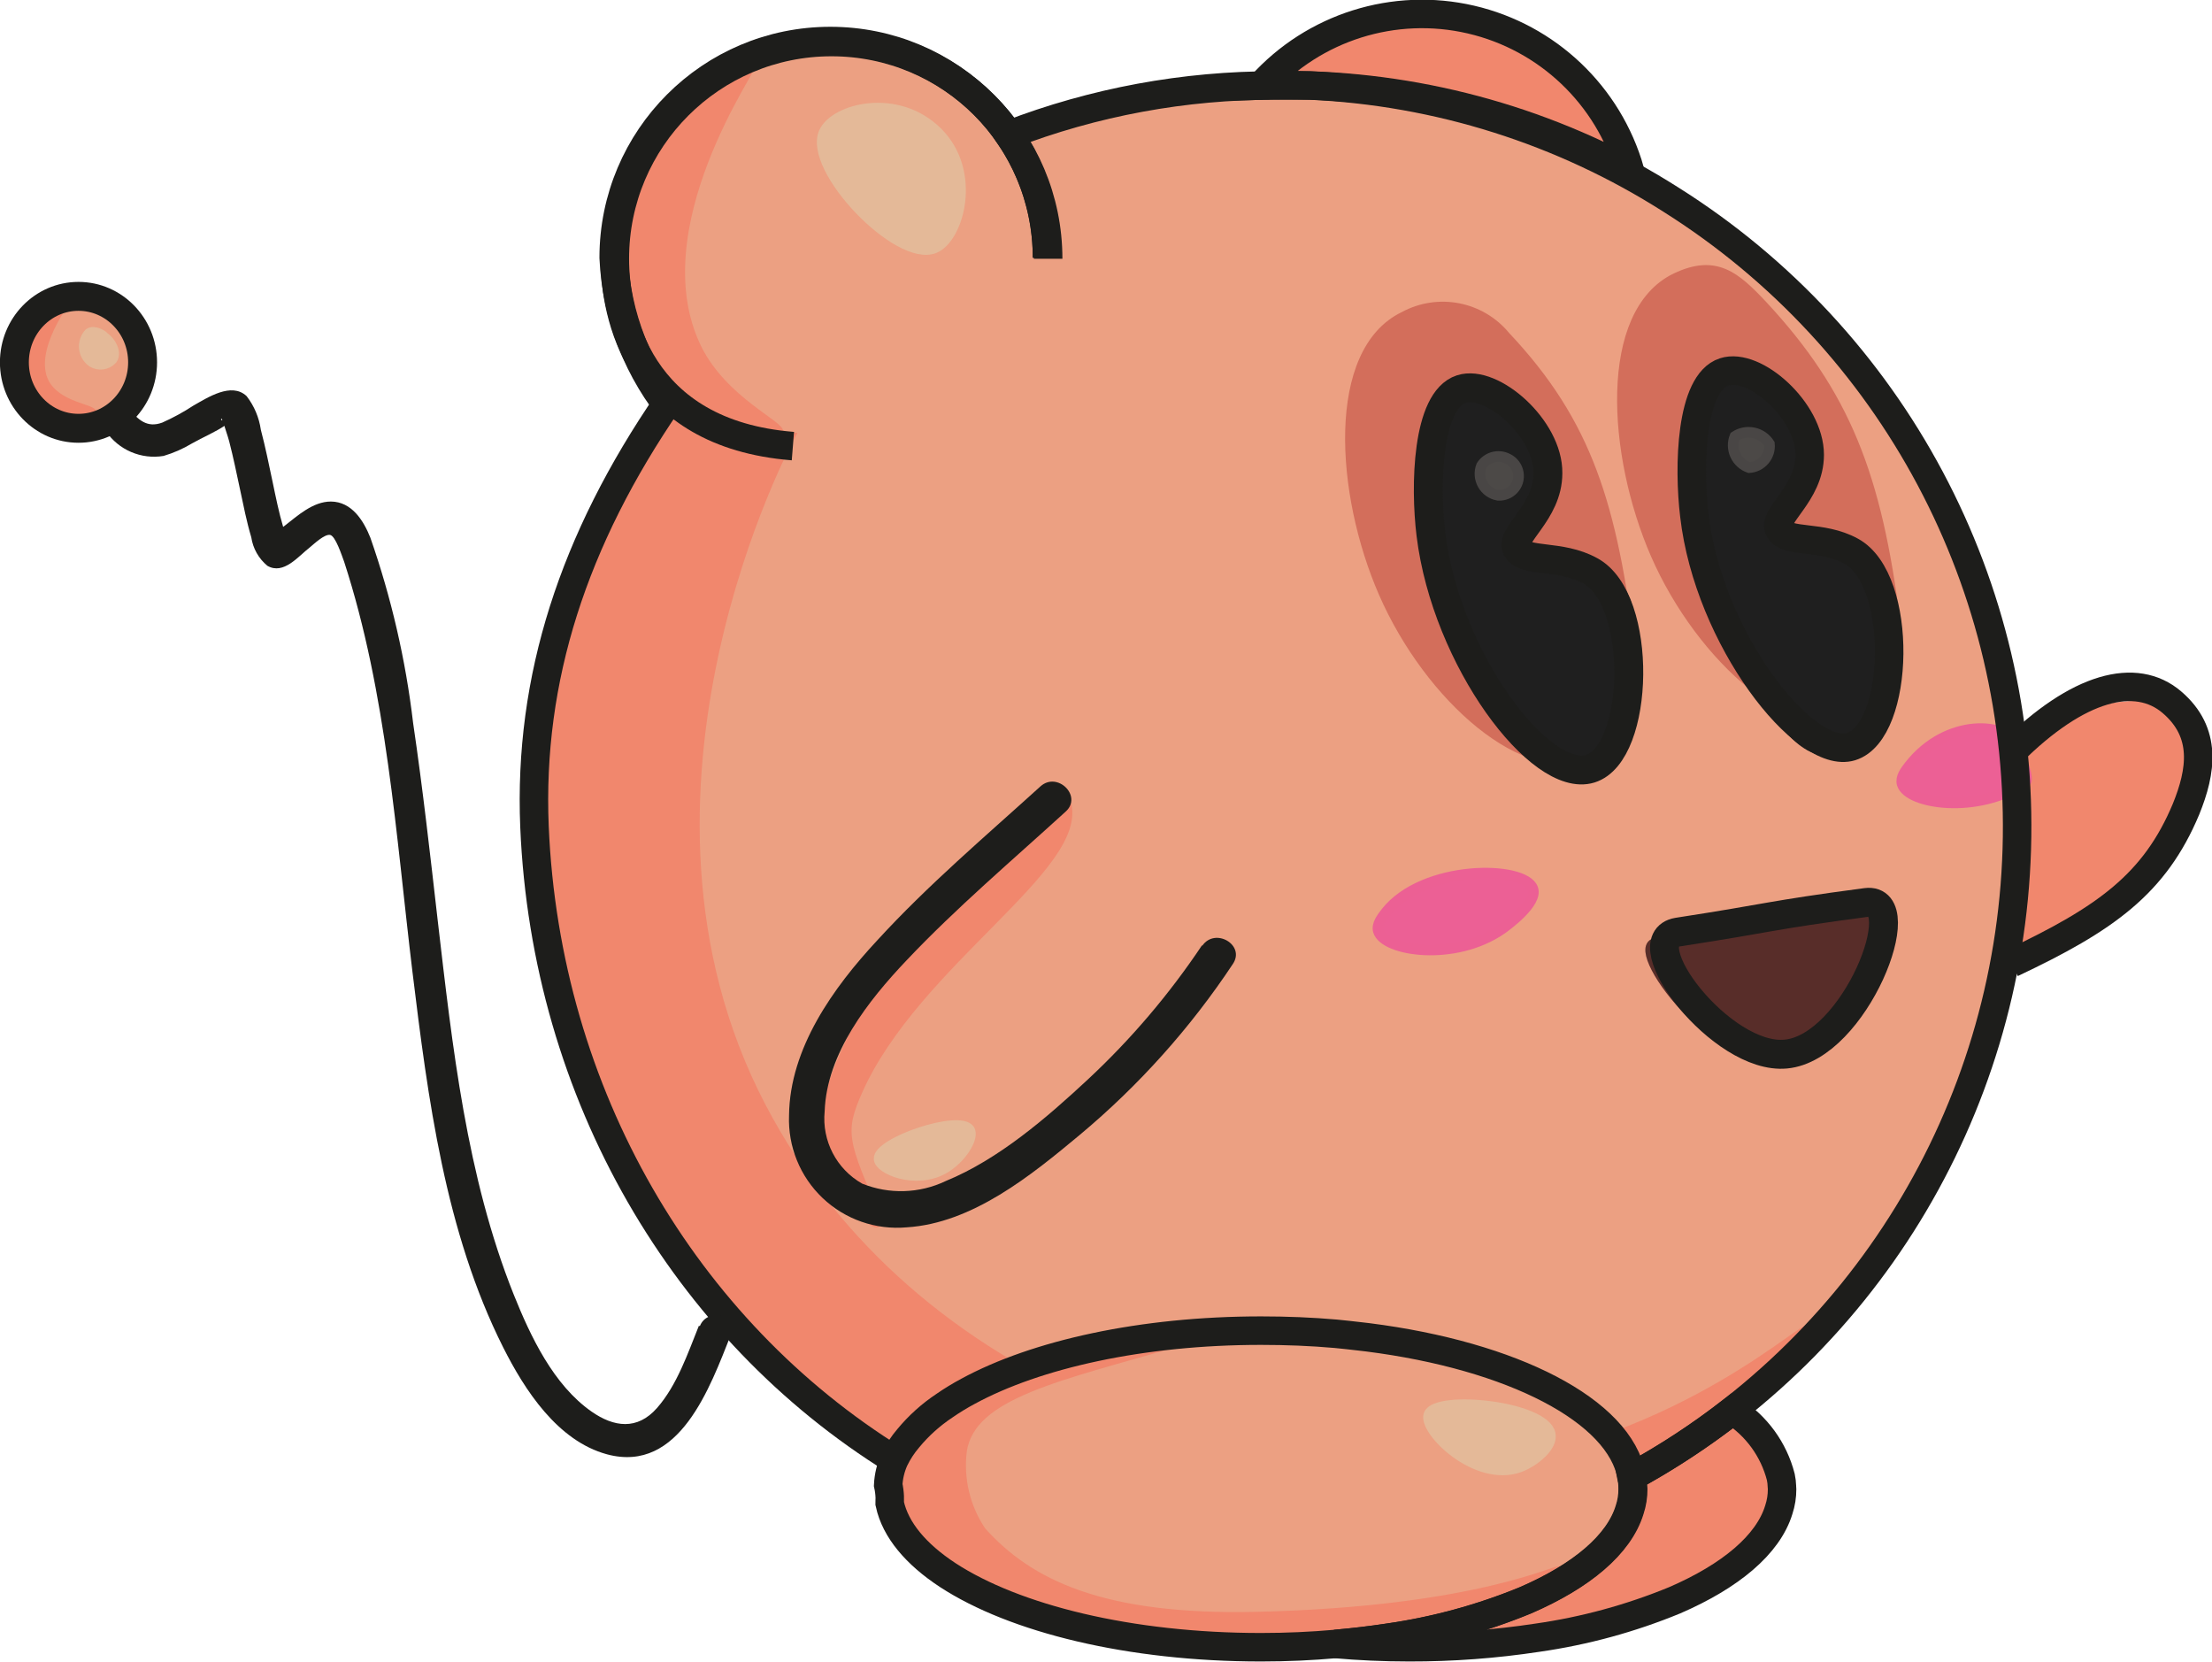
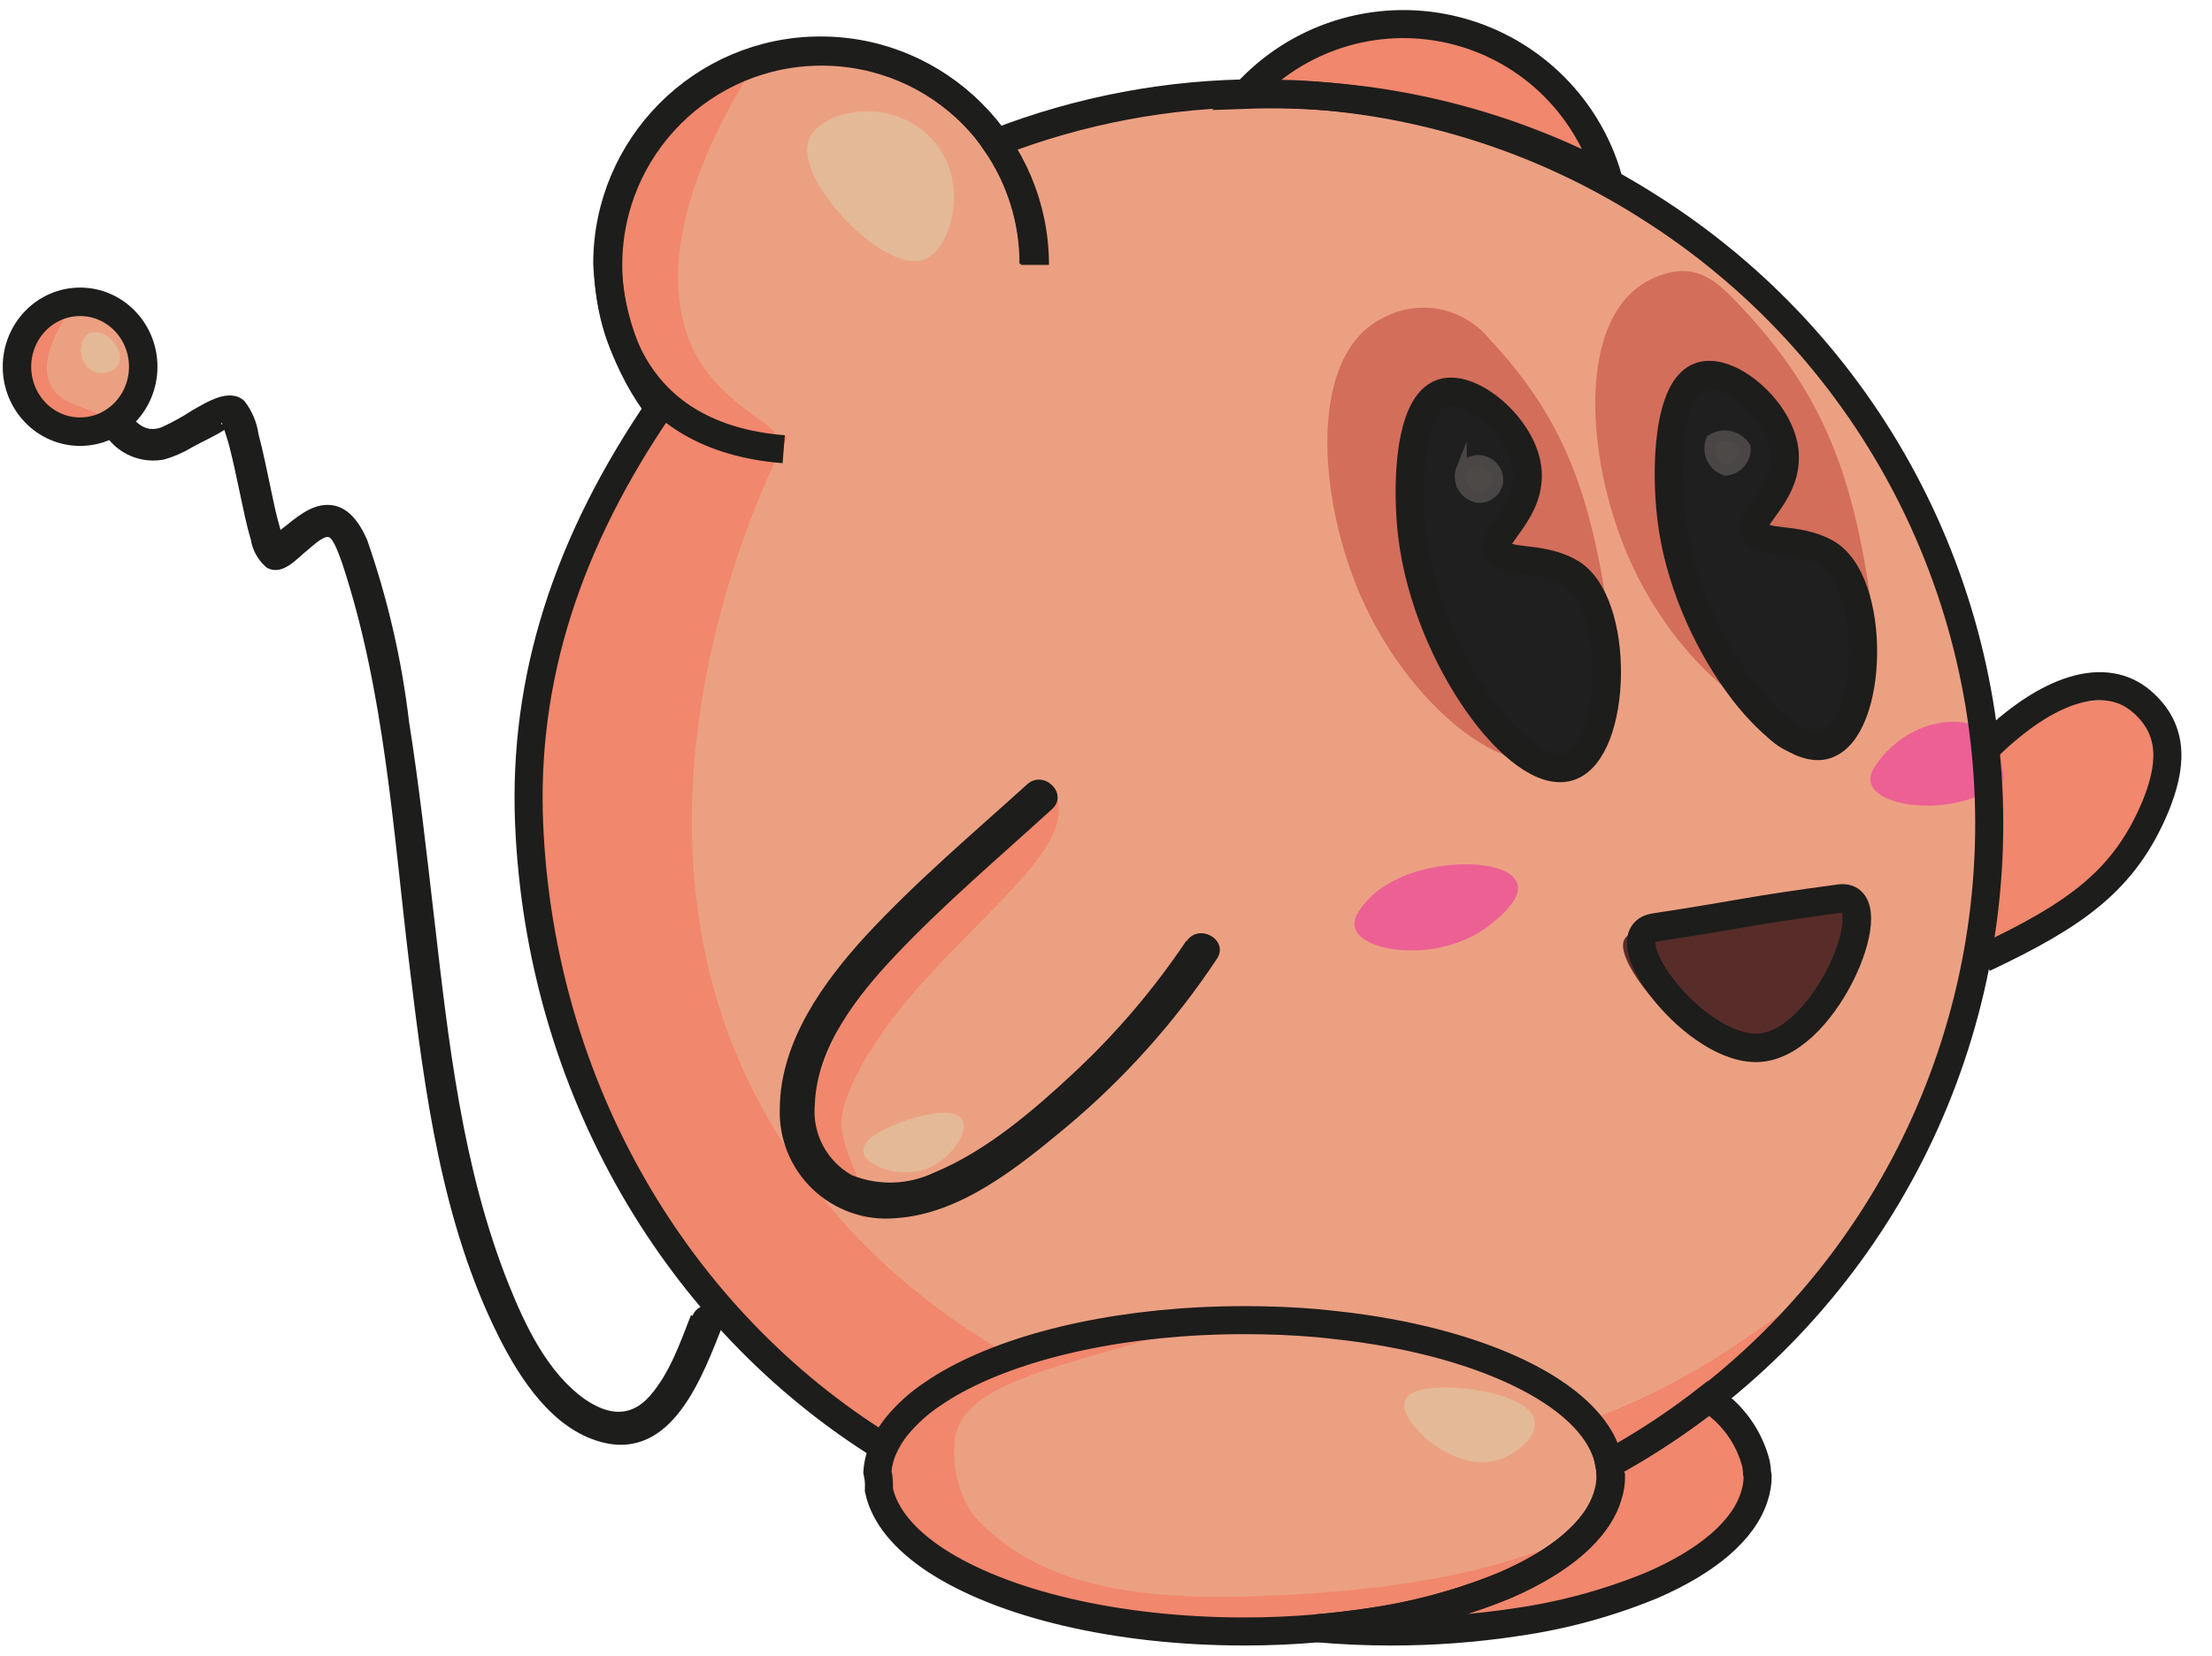
- <svg xmlns="http://www.w3.org/2000/svg" viewBox="0 0 155.28 116.61">
+ <svg xmlns="http://www.w3.org/2000/svg" viewBox="0 0 157.69 118.05">
  <defs>
    <style>.cls-1,.cls-2{fill:#eca082;stroke:#eca082;}.cls-1,.cls-10,.cls-11,.cls-12,.cls-13,.cls-15,.cls-2,.cls-3,.cls-4,.cls-5,.cls-6,.cls-7,.cls-8,.cls-9{stroke-miterlimit:10;}.cls-1,.cls-10,.cls-11,.cls-5,.cls-6,.cls-7,.cls-9{stroke-width:0.75px;}.cls-2,.cls-3{stroke-width:0.75px;}.cls-3,.cls-4{fill:#f1876d;stroke:#f1876d;}.cls-4{stroke-width:0.73px;}.cls-5{fill:#d36e5b;stroke:#d36e5b;}.cls-6{fill:#ec6095;stroke:#ec6094;}.cls-7,.cls-8{fill:#e4b998;stroke:#e4b998;}.cls-8{stroke-width:0.66px;}.cls-9{fill:#1f1f1f;stroke:#1f1f1f;}.cls-10{fill:#582d29;stroke:#582d29;}.cls-11{fill:#4c4947;stroke:#494645;}.cls-12,.cls-13,.cls-15{fill:none;stroke:#1d1d1b;}.cls-12{stroke-width:2px;}.cls-13{stroke-width:2.03px;}.cls-14{fill:#1d1d1b;}.cls-15{stroke-width:2.03px;}</style>
  </defs>
-   <g id="Capa_9" data-name="Capa 9">
-     <path class="cls-1" d="M3.66,30c1.67.87,7.08-2.86,6.2-6.2C9.37,22,7,20.42,5.41,20.89,2.5,21.74,1.87,29,3.66,30Z" />
-     <path class="cls-2" d="M55.28,30.05a13.72,13.72,0,0,1-3.1-25.36C59.61.9,67,6.57,68.05,7.4c1.46,1.17,4.55,3.63,5,7.36C74,22.16,64.45,32.16,55.28,30.05Z" />
-     <path class="cls-2" d="M78.12,7C55.34,12.37,37.58,33.77,37.66,57.53c.09,24.52,19.13,39.14,21.68,41,14.73,10.93,35.9,14.67,53,6.38,13-6.28,19.76-17.59,21.68-20.9a54.38,54.38,0,0,0,6.77-19.55,50.41,50.41,0,0,0-2.32-25.35A51.14,51.14,0,0,0,124.57,19C113.44,9.23,95.92,2.83,78.12,7Z" />
-     <path class="cls-3" d="M4.73,20.79c-.09-.05-4.45,5.09-2.81,7.45,1.11,1.59,4.46,1.26,4.55.87S4,28.62,3.08,26.89C1.84,24.47,4.81,20.83,4.73,20.79Z" />
-     <path class="cls-3" d="M74.79,56.31c1.4,4.41-10.59,11.2-14.6,20.2-1.29,2.9-1.09,3.65,1.35,9.1.32.7-1.84-1-2.6-2.8-.64-1.52-3.45-3.36,3.84-15.12,1.64-2.64,7.88-10.46,10-10C73.57,57.78,74.5,55.38,74.79,56.31Z" />
-     <path class="cls-3" d="M90.21,4.5C90,3.22,97.75-.68,104.82,1.6c5.63,1.81,9.43,7.06,8.71,8.13s-4.49-1.83-13-3.58C93.66,4.72,90.32,5.33,90.21,4.5Z" />
-     <path class="cls-3" d="M52.75,4.37c-.28-.17-15,5.48-6.29,21.25,2.15,3.9,7.84,5.31,8.16,4.82s-3.9-2.22-5.75-6C44.75,15.94,53,4.52,52.75,4.37Z" />
-     <path class="cls-3" d="M47.24,28.61C35.88,46.53,35.41,60.19,41,75.14c8.82,23.79,33.91,40,64.43,31.41C118,103,126.52,94.79,126.92,93.45c.27-.9-8.83,7.93-22.73,9.63-16.23,2-40.14-5-50.8-25.4-11.52-22.08,2-47,2-47C51.38,30.08,47.91,27.55,47.24,28.61Z" />
-     <path class="cls-2" d="M65.32,103c2.41-10.56,38.51-11,45.67-4.84,2.92,2.52,4.43,5.51,3.87,6.58-6.51,12.68-41.71,14.66-48.38,3.3A7,7,0,0,1,65.32,103Z" />
-     <path class="cls-3" d="M116.24,103.53c-5.08,3.15.88,3.46-11.8,10.13-5.87,3.09,16.71-1.09,19.93-8.19.28-.62,1,.8-1.42-4.65S117.85,102.54,116.24,103.53Z" />
-     <path class="cls-3" d="M82.91,94.06c-3.41-.88-20.73,4.19-20.72,9.36,0,4.13,4.65,9,10.63,9.89,25.07,3.87,36.75-2.51,36.68-3,0-.28-5.67,2.83-21.29,3.19-10.82.25-16-2.26-19.35-6a8.32,8.32,0,0,1-1.36-5.71C68.15,97.76,74.28,96.57,82.91,94.06Z" />
-     <path class="cls-4" d="M141.27,66.1c-.27,2.77,4.1-.18,7.75-2.57,3.35-2.19,5.15-9.25,4.84-12.58-.24-2.52-8.33-1.09-9.55-.19C139.38,54.39,141.78,60.81,141.27,66.1Z" />
-   </g>
-   <g id="Capa_10" data-name="Capa 10">
-     <path class="cls-5" d="M117.66,19.53c-5.08,2.44-4.47,12.35-1.42,19.36,3.2,7.33,10.08,13.39,14.58,11.22,2.43-1.16,2.53-3.83,2.2-6.45-1.29-10.32-3.54-16-9.29-22.19C121.79,19.4,120.42,18.22,117.66,19.53Z" />
-     <path class="cls-5" d="M98.57,22.24c-5.08,2.44-4.48,12.35-1.42,19.36,3.2,7.33,10.07,13.39,14.58,11.22,2.43-1.16,3-4.35,2.71-7-1.29-10.33-3-16.06-8.78-22.2A5.67,5.67,0,0,0,98.57,22.24Z" />
-     <path class="cls-6" d="M134.05,53.73c2.66-3.38,6.9-3,7.48-1.42.37,1,.94,2.38.65,2.58-3.31,2.28-8.24,1.54-8.65.13C133.4,54.56,133.76,54.1,134.05,53.73Z" />
-     <path class="cls-6" d="M97.28,64.05c2.65-3.38,9.74-3.31,10.32-1.68.37,1-1.9,2.64-2.19,2.84-3.31,2.29-8.24,1.54-8.65.13C96.63,64.89,97,64.42,97.28,64.05Z" />
-     <path class="cls-7" d="M6.27,23.4a1.34,1.34,0,0,0,.21,2,1.09,1.09,0,0,0,1.39-.2c.32-.47-.11-1.22-.59-1.55C7.24,23.57,6.63,23.16,6.27,23.4Z" />
-     <path class="cls-7" d="M57.86,9.28c-1.17,2.53,5.2,9.17,7.74,8.12,1.69-.69,3-5.34.19-8.12S58.62,7.62,57.86,9.28Z" />
-     <path class="cls-8" d="M61.67,81.33c0,.76,2.59,1.84,4.57.74,1.26-.7,2.23-2.24,1.84-2.81C67.35,78.19,61.58,80.16,61.67,81.33Z" />
-     <path class="cls-7" d="M100.31,99.28c-.41,1.09,3.32,4.81,6.39,3.67,1-.38,2.32-1.44,2.12-2.32C108.4,98.68,100.82,97.92,100.31,99.28Z" />
-     <path class="cls-9" d="M120.12,27.08c-4.59,3.51,3.21,25.94,8.12,25.55,3.23-.25,6.1-10.4,3.29-13-1.76-1.61-5.29.21-6.58-1.55-.79-1.09.82-2.25,1-5.42,0-.54.22-4.55-1.93-5.8A3.84,3.84,0,0,0,120.12,27.08Z" />
-     <path class="cls-9" d="M101.92,28.5c-4.59,3.51,3.22,25.94,8.13,25.55,3.22-.25,6.1-10.4,3.29-13-1.76-1.61-5.29.21-6.58-1.55-.8-1.09.81-2.25,1-5.42,0-.54.22-4.55-1.94-5.8A3.84,3.84,0,0,0,101.92,28.5Z" />
-     <path class="cls-10" d="M116.63,66.24c3.1.78,8.88-1.2,13.52-2.55,3-.87.73,9.55-4.62,10.49S113.63,65.49,116.63,66.24Z" />
-     <path class="cls-11" d="M121.79,30.63a1.66,1.66,0,0,0,1,2.19,1.52,1.52,0,0,0,1.42-1.67A1.73,1.73,0,0,0,121.79,30.63Z" />
-     <path class="cls-11" d="M104,32.69a1.53,1.53,0,0,0,1.16,2.07,1.35,1.35,0,0,0,.64-2.58A1.41,1.41,0,0,0,104,32.69Z" />
-   </g>
  <g id="Capa_2" data-name="Capa 2">
-     <g id="Capa_7" data-name="Capa 7">
-       <path class="cls-12" d="M73.5,18.09a15.21,15.21,0,0,0-30.42,0,18.51,18.51,0,0,0,4.38,11.14" />
-       <path class="cls-12" d="M114.56,103.64A52,52,0,0,0,117.28,14,51.56,51.56,0,0,0,91.94,6C91.15,6,90.35,6,89.55,6A51.77,51.77,0,0,0,70.82,9.46a15.16,15.16,0,0,1,2.68,8.63" />
-       <path class="cls-12" d="M46.91,28.19c-6.66,9.7-9.82,19.45-9.39,29.82.79,18.83,10.56,35.34,25.3,44.47" />
-       <path class="cls-12" d="M88.54,6A51.52,51.52,0,0,1,114.43,12,15.19,15.19,0,0,0,88.54,6Z" />
-       <path class="cls-12" d="M129.94,38.68c3.7,2,3.44,12.66,0,13.72-3.24,1-10-7.56-11-16.24-.41-3.38-.28-9.29,2.1-10.06,2.13-.7,6,2.73,6,5.82,0,2.77-2.7,4.31-2.13,5.27S127.86,37.54,129.94,38.68Z" />
-       <path class="cls-13" d="M111.63,40.06c3.74,2,3.48,12.82,0,13.89s-10.1-7.65-11.18-16.45c-.42-3.42-.28-9.4,2.13-10.19,2.15-.7,6.12,2.77,6.08,5.9,0,2.8-2.74,4.37-2.16,5.33S109.52,38.9,111.63,40.06Z" />
-       <path class="cls-13" d="M131,63.34c3.36-.44-.78,10.19-5.64,10.64-4.51.43-10.92-8-7.59-8.56C124.53,64.38,124,64.27,131,63.34Z" />
-       <path class="cls-12" d="M114.65,104.51a4.53,4.53,0,0,1-.23,1.45c-.75,2.46-3.4,4.66-7.3,6.35a40.25,40.25,0,0,1-9.64,2.63c-1.2.18-2.44.33-3.72.44-1.69.15-3.44.23-5.24.23-9.2,0-17.3-2-22-5.07-2.22-1.46-3.66-3.16-4.06-5a2.44,2.44,0,0,0,0-.27,1.34,1.34,0,0,0,0-.2,4.82,4.82,0,0,0-.11-.85,5,5,0,0,1,.42-1.76,7,7,0,0,1,1-1.53,11.65,11.65,0,0,1,2.54-2.28,17,17,0,0,1,1.64-1c4.78-2.6,12.22-4.26,20.57-4.26,1.8,0,3.55.07,5.25.22h0c.56.06,1.11.11,1.66.18l.6.07c10.14,1.29,17.68,5.13,18.51,9.76a3.83,3.83,0,0,1,.08.67A1.34,1.34,0,0,1,114.65,104.51Z" />
-       <path class="cls-12" d="M125.1,104.51a4.53,4.53,0,0,1-.23,1.45c-.75,2.46-3.4,4.66-7.3,6.35a40.25,40.25,0,0,1-9.64,2.63,59.1,59.1,0,0,1-9,.67c-1.79,0-3.53-.08-5.21-.23,1.28-.11,2.52-.26,3.72-.44a40.25,40.25,0,0,0,9.64-2.63c3.9-1.69,6.55-3.89,7.3-6.35a4.53,4.53,0,0,0,.23-1.45,1.34,1.34,0,0,0,0-.2,3.83,3.83,0,0,0-.08-.67A51.9,51.9,0,0,0,121.62,99a7.83,7.83,0,0,1,3.39,4.66,3.83,3.83,0,0,1,.08.67A1.34,1.34,0,0,1,125.1,104.51Z" />
-       <path class="cls-14" d="M84.39,66.33a53.52,53.52,0,0,1-8,9.41c-2.91,2.71-6.29,5.63-10,7.15a7.28,7.28,0,0,1-5.87.18A5.24,5.24,0,0,1,57.89,78c.14-4.07,3.07-7.78,5.75-10.6,3.49-3.69,7.4-7,11.17-10.44,1.2-1.08-.58-2.84-1.77-1.77C69.17,58.7,65.13,62.12,61.58,66c-3.08,3.31-6.14,7.57-6.19,12.28a7.59,7.59,0,0,0,8.26,7.86c4.62-.29,8.74-3.65,12.15-6.49a55.88,55.88,0,0,0,10.75-12c.89-1.34-1.27-2.59-2.16-1.26Z" />
-       <path class="cls-14" d="M49.06,93.05c-.78,1.94-1.53,4.16-2.93,5.76s-3.05,1.34-4.59.27c-2.69-1.87-4.3-5.29-5.48-8.23-3.32-8.31-4.3-17.4-5.33-26.22C30.2,60,29.68,55.35,29,50.74a61.13,61.13,0,0,0-3-13c-.48-1.21-1.31-2.53-2.77-2.54-1.27,0-2.34,1-3.26,1.71-.17.15-.74.48-.79.66s1,.2,1,.26c0-.1-.24-.64-.3-.84-.3-1-.52-2.1-.74-3.15-.26-1.23-.51-2.47-.83-3.68a5,5,0,0,0-1-2.36c-1.06-1-2.73.1-3.74.67a15.36,15.36,0,0,1-2.18,1.19c-1.06.39-1.69-.18-2.35-1-.94-1.13-2.54.48-1.61,1.6A4.09,4.09,0,0,0,11.48,32a8.62,8.62,0,0,0,2-.88c.76-.43,1.65-.8,2.35-1.28s-.52-.17-.28-.47a2.44,2.44,0,0,0,.14.28c.09.4.29.9.4,1.33.29,1.12.52,2.25.76,3.37s.46,2.26.79,3.36a3.21,3.21,0,0,0,1.13,2c1.14.66,2.17-.67,3-1.31.29-.24,1-.91,1.39-.86s.84,1.47,1,1.89c3,9.23,3.63,19.16,4.79,28.75,1.09,8.92,2.29,18.26,6.37,26.38,1.51,3,3.82,6.57,7.29,7.51,5.1,1.37,7.25-4.76,8.7-8.4.54-1.35-1.65-1.94-2.18-.6Z" />
-       <ellipse class="cls-15" cx="5.51" cy="25.43" rx="4.5" ry="4.63" />
-     </g>
    <g id="Capa_4" data-name="Capa 4">
-       <path class="cls-12" d="M73.58,18.16a15.21,15.21,0,0,0-30.42,0c0,3.88,1.57,12.28,12.5,13.15" />
-       <path class="cls-12" d="M141.18,52.84c4.71-4.7,8.77-5.7,11.28-3.56s2.07,4.86,1,7.5c-2.2,5.26-5.65,7.71-12.24,10.82" />
+       <path class="cls-1" d="M3.86,30.71c1.67.87,7.08-2.86,6.2-6.2-.49-1.84-2.83-3.37-4.45-2.9C2.7,22.46,2.08,29.76,3.86,30.71Z" />
+       <path class="cls-2" d="M55.48,30.77A13.8,13.8,0,0,1,45.22,18.58,13.65,13.65,0,0,1,52.38,5.42c7.43-3.8,14.83,1.87,15.87,2.71,1.46,1.16,4.55,3.62,5,7.35C74.24,22.88,64.66,32.88,55.48,30.77Z" />
+       <path class="cls-2" d="M78.32,7.74C55.54,13.09,37.78,34.49,37.86,58.25,38,82.77,57,97.4,59.54,99.29c14.73,10.93,35.9,14.67,53,6.38,13-6.28,19.76-17.59,21.68-20.9A54.62,54.62,0,0,0,141,65.22a50.56,50.56,0,0,0-2.33-25.35,51.14,51.14,0,0,0-13.93-20.13C113.64,10,96.12,3.55,78.32,7.74Z" />
+       <path class="cls-3" d="M4.93,21.51C4.84,21.46.48,26.6,2.12,29c1.11,1.59,4.46,1.26,4.55.88s-2.49-.49-3.39-2.23C2,25.19,5,21.56,4.93,21.51Z" />
+       <path class="cls-3" d="M75,57c1.4,4.41-10.58,11.2-14.6,20.2-1.29,2.9-1.09,3.65,1.35,9.1.32.7-1.84-1-2.59-2.79C58.51,82,55.69,80.17,63,68.42,64.62,65.77,70.86,58,73,58.36,73.78,58.5,74.7,56.1,75,57Z" />
+       <path class="cls-3" d="M90.41,5.22C90.24,3.94,98,0,105,2.32c5.62,1.81,9.42,7.07,8.71,8.13s-4.49-1.83-13-3.58C93.86,5.44,90.52,6.05,90.41,5.22Z" />
+       <path class="cls-3" d="M53,5.09c-.28-.17-15,5.48-6.29,21.25,2.15,3.9,7.84,5.31,8.16,4.82s-3.9-2.22-5.75-6C45,16.66,53.2,5.24,53,5.09Z" />
+       <path class="cls-3" d="M47.44,29.33C36.08,47.25,35.62,60.91,41.16,75.86c8.82,23.8,33.92,40,64.44,31.42,12.64-3.57,21.12-11.77,21.52-13.11.27-.89-8.83,7.93-22.73,9.63-16.23,2-40.14-5-50.8-25.4-11.51-22.08,2-47,2-47C51.59,30.81,48.12,28.27,47.44,29.33Z" />
+       <path class="cls-2" d="M65.52,103.73c2.41-10.56,38.51-11,45.67-4.83,2.92,2.51,4.43,5.5,3.88,6.58-6.52,12.67-41.72,14.65-48.39,3.29A6.93,6.93,0,0,1,65.52,103.73Z" />
+       <path class="cls-3" d="M116.45,104.25c-5.09,3.15.87,3.46-11.81,10.13-5.87,3.09,16.71-1.09,19.93-8.19.29-.62,1,.8-1.41-4.65S118.05,103.26,116.45,104.25Z" />
+       <path class="cls-3" d="M83.11,94.78C79.7,93.9,62.38,99,62.39,104.14c0,4.13,4.65,9,10.64,9.89,25.06,3.87,36.74-2.51,36.67-3,0-.28-5.67,2.84-21.29,3.19-10.82.25-16-2.25-19.35-6a8.38,8.38,0,0,1-1.36-5.71C68.36,98.48,74.48,97.29,83.11,94.78Z" />
+       <path class="cls-4" d="M141.47,66.83c-.27,2.77,4.11-.19,7.75-2.58,3.35-2.19,5.15-9.25,4.84-12.58-.24-2.52-8.32-1.09-9.55-.19C139.58,55.11,142,61.54,141.47,66.83Z" />
+       <path class="cls-5" d="M117.86,20.25c-5.07,2.44-4.47,12.35-1.41,19.36C119.65,46.94,126.52,53,131,50.84c2.43-1.17,2.52-3.84,2.19-6.46-1.29-10.32-3.54-16.05-9.29-22.19C122,20.13,120.62,18.94,117.86,20.25Z" />
+       <path class="cls-5" d="M98.77,23c-5.08,2.44-4.48,12.35-1.42,19.36,3.2,7.33,10.07,13.39,14.58,11.22,2.43-1.16,3-4.35,2.71-7-1.29-10.33-3-16.06-8.78-22.2A5.68,5.68,0,0,0,98.77,23Z" />
+       <path class="cls-6" d="M134.25,54.45c2.66-3.38,6.9-3.05,7.49-1.42.36,1,.93,2.38.64,2.58-3.31,2.29-8.24,1.54-8.64.13C133.61,55.28,134,54.82,134.25,54.45Z" />
+       <path class="cls-6" d="M97.48,64.77c2.65-3.38,9.74-3.31,10.32-1.68.37,1-1.9,2.64-2.19,2.84-3.31,2.29-8.24,1.54-8.65.13C96.83,65.61,97.19,65.14,97.48,64.77Z" />
+       <path class="cls-7" d="M6.47,24.12a1.33,1.33,0,0,0,.22,1.95,1.07,1.07,0,0,0,1.38-.2c.32-.47-.11-1.22-.59-1.55C7.44,24.29,6.84,23.88,6.47,24.12Z" />
+       <path class="cls-7" d="M58.06,10c-1.17,2.53,5.2,9.17,7.74,8.13,1.7-.7,3-5.35.19-8.13S58.82,8.34,58.06,10Z" />
+       <path class="cls-8" d="M61.87,82.06c.05.75,2.59,1.83,4.57.73,1.26-.7,2.24-2.24,1.85-2.81C67.56,78.91,61.78,80.88,61.87,82.06Z" />
+       <path class="cls-7" d="M100.51,100c-.41,1.09,3.32,4.81,6.39,3.67,1-.38,2.32-1.44,2.13-2.32C108.6,99.4,101,98.64,100.51,100Z" />
+       <path class="cls-9" d="M120.32,27.8c-4.59,3.51,3.21,25.94,8.13,25.55,3.22-.25,6.09-10.4,3.29-13-1.77-1.61-5.3.21-6.58-1.54-.8-1.09.81-2.26,1-5.42,0-.55.23-4.56-1.93-5.81A3.84,3.84,0,0,0,120.32,27.8Z" />
+       <path class="cls-9" d="M102.12,29.22c-4.58,3.51,3.22,25.94,8.13,25.55,3.23-.25,6.1-10.4,3.29-13-1.76-1.61-5.29.21-6.58-1.55-.8-1.08.81-2.25,1-5.41,0-.55.22-4.56-1.94-5.81A3.84,3.84,0,0,0,102.12,29.22Z" />
+       <path class="cls-10" d="M116.83,67c3.1.78,8.88-1.2,13.52-2.55,3-.87.73,9.55-4.61,10.49S113.83,66.21,116.83,67Z" />
+       <path class="cls-11" d="M122,31.35a1.65,1.65,0,0,0,1,2.19,1.52,1.52,0,0,0,1.42-1.67A1.74,1.74,0,0,0,122,31.35Z" />
+       <path class="cls-11" d="M104.19,33.42a1.52,1.52,0,0,0,1.16,2.06,1.38,1.38,0,0,0,1.42-1,1.41,1.41,0,0,0-2.58-1Z" />
+       <path class="cls-12" d="M73.71,18.81a15.21,15.21,0,1,0-30.42,0A18.5,18.5,0,0,0,47.66,30" />
+       <path class="cls-12" d="M114.76,104.36a52,52,0,0,0,2.72-89.65,51.56,51.56,0,0,0-25.34-8c-.79,0-1.59-.06-2.39-.06A51.77,51.77,0,0,0,71,10.18a15.16,15.16,0,0,1,2.68,8.63" />
+       <path class="cls-12" d="M47.11,28.91c-6.66,9.7-9.82,19.45-9.39,29.82C38.51,77.56,48.28,94.07,63,103.2" />
+       <path class="cls-12" d="M88.74,6.76a51.52,51.52,0,0,1,25.89,5.91A15.19,15.19,0,0,0,88.74,6.76Z" />
+       <path class="cls-12" d="M130.14,39.4c3.7,2,3.44,12.66,0,13.72-3.24,1-10-7.56-11-16.24-.41-3.38-.27-9.29,2.1-10.06,2.13-.7,6.05,2.73,6,5.82,0,2.77-2.7,4.31-2.13,5.27S128.06,38.26,130.14,39.4Z" />
+       <path class="cls-13" d="M111.83,40.78c3.75,2,3.48,12.82,0,13.89S101.77,47,100.69,38.22c-.42-3.42-.28-9.4,2.13-10.19,2.15-.7,6.12,2.77,6.08,5.9,0,2.8-2.74,4.37-2.16,5.34S109.72,39.62,111.83,40.78Z" />
+       <path class="cls-13" d="M131.16,64.07c3.35-.45-.79,10.18-5.65,10.63-4.51.43-10.92-8-7.59-8.56C124.73,65.1,124.22,65,131.16,64.07Z" />
+       <path class="cls-12" d="M114.85,105.23a4.53,4.53,0,0,1-.23,1.45c-.75,2.46-3.4,4.66-7.3,6.35a40.25,40.25,0,0,1-9.64,2.63c-1.2.18-2.44.33-3.72.44-1.69.15-3.44.23-5.24.23-9.2,0-17.3-2-22-5.07-2.22-1.46-3.66-3.16-4.06-5a2.44,2.44,0,0,0,0-.27,1.34,1.34,0,0,0,0-.2,4.82,4.82,0,0,0-.11-.85A5,5,0,0,1,63,103.2a7,7,0,0,1,.95-1.53,11.65,11.65,0,0,1,2.54-2.28,17,17,0,0,1,1.64-1c4.78-2.6,12.22-4.26,20.57-4.26,1.8,0,3.55.07,5.25.22h0c.56.06,1.11.11,1.66.18l.6.07c10.14,1.29,17.68,5.13,18.51,9.76a3.83,3.83,0,0,1,.08.67A1.34,1.34,0,0,1,114.85,105.23Z" />
+       <path class="cls-12" d="M125.3,105.23a4.53,4.53,0,0,1-.23,1.45c-.75,2.46-3.4,4.66-7.3,6.35a40.25,40.25,0,0,1-9.64,2.63,59.1,59.1,0,0,1-9,.67c-1.79,0-3.53-.08-5.21-.23,1.28-.11,2.52-.26,3.72-.44a40.25,40.25,0,0,0,9.64-2.63c3.9-1.69,6.55-3.89,7.3-6.35a4.53,4.53,0,0,0,.23-1.45,1.34,1.34,0,0,0,0-.2,3.83,3.83,0,0,0-.08-.67,51.9,51.9,0,0,0,7.06-4.66,7.83,7.83,0,0,1,3.39,4.66,3.83,3.83,0,0,1,.08.67A1.34,1.34,0,0,1,125.3,105.23Z" />
+       <path class="cls-14" d="M84.59,67.05a53.89,53.89,0,0,1-8,9.41c-2.91,2.72-6.3,5.63-10,7.15a7.28,7.28,0,0,1-5.87.18,5.21,5.21,0,0,1-2.63-5.06c.14-4.07,3.06-7.78,5.74-10.6,3.49-3.69,7.4-7,11.17-10.44,1.2-1.08-.58-2.84-1.77-1.77-3.87,3.5-7.91,6.92-11.46,10.75C58.71,70,55.64,74.24,55.59,79a7.59,7.59,0,0,0,8.26,7.86c4.62-.29,8.74-3.65,12.16-6.49a56.1,56.1,0,0,0,10.74-12c.89-1.34-1.27-2.59-2.16-1.26Z" />
+       <path class="cls-14" d="M49.26,93.77c-.78,2-1.53,4.16-2.93,5.76s-3,1.34-4.59.27c-2.69-1.87-4.3-5.29-5.48-8.23-3.32-8.31-4.3-17.4-5.32-26.22-.54-4.63-1.05-9.28-1.78-13.89a61.13,61.13,0,0,0-3-13C25.64,37.3,24.81,36,23.35,36c-1.27,0-2.34,1-3.25,1.71-.18.15-.75.48-.8.67s1,.19,1,.25c0-.1-.24-.64-.3-.84-.3-1-.52-2.1-.74-3.15-.26-1.23-.51-2.47-.83-3.68a5,5,0,0,0-1-2.36c-1.06-1-2.73.1-3.74.67a16.5,16.5,0,0,1-2.18,1.2c-1.06.38-1.69-.19-2.35-1-.94-1.13-2.53.49-1.61,1.6a4.1,4.1,0,0,0,4.17,1.69,8.44,8.44,0,0,0,2-.88c.76-.43,1.65-.8,2.35-1.28s-.52-.17-.28-.47a2.44,2.44,0,0,0,.14.28c.09.4.29.9.4,1.34.29,1.11.52,2.24.76,3.36s.46,2.26.79,3.36a3.27,3.27,0,0,0,1.13,2c1.14.65,2.17-.67,3-1.32.3-.24,1-.91,1.39-.86s.84,1.47,1,1.89c3.05,9.23,3.63,19.16,4.8,28.75,1.08,8.92,2.28,18.26,6.36,26.39,1.51,3,3.82,6.57,7.29,7.5,5.1,1.37,7.25-4.75,8.7-8.39.54-1.36-1.65-1.95-2.18-.61Z" />
+       <ellipse class="cls-15" cx="5.71" cy="26.15" rx="4.5" ry="4.63" />
+       <path class="cls-12" d="M73.78,18.89a15.21,15.21,0,1,0-30.42,0c0,3.88,1.57,12.27,12.51,13.14" />
+       <path class="cls-12" d="M141.39,53.56c4.7-4.7,8.76-5.7,11.27-3.56s2.07,4.86,1,7.5c-2.2,5.26-5.65,7.71-12.24,10.82" />
    </g>
  </g>
</svg>
